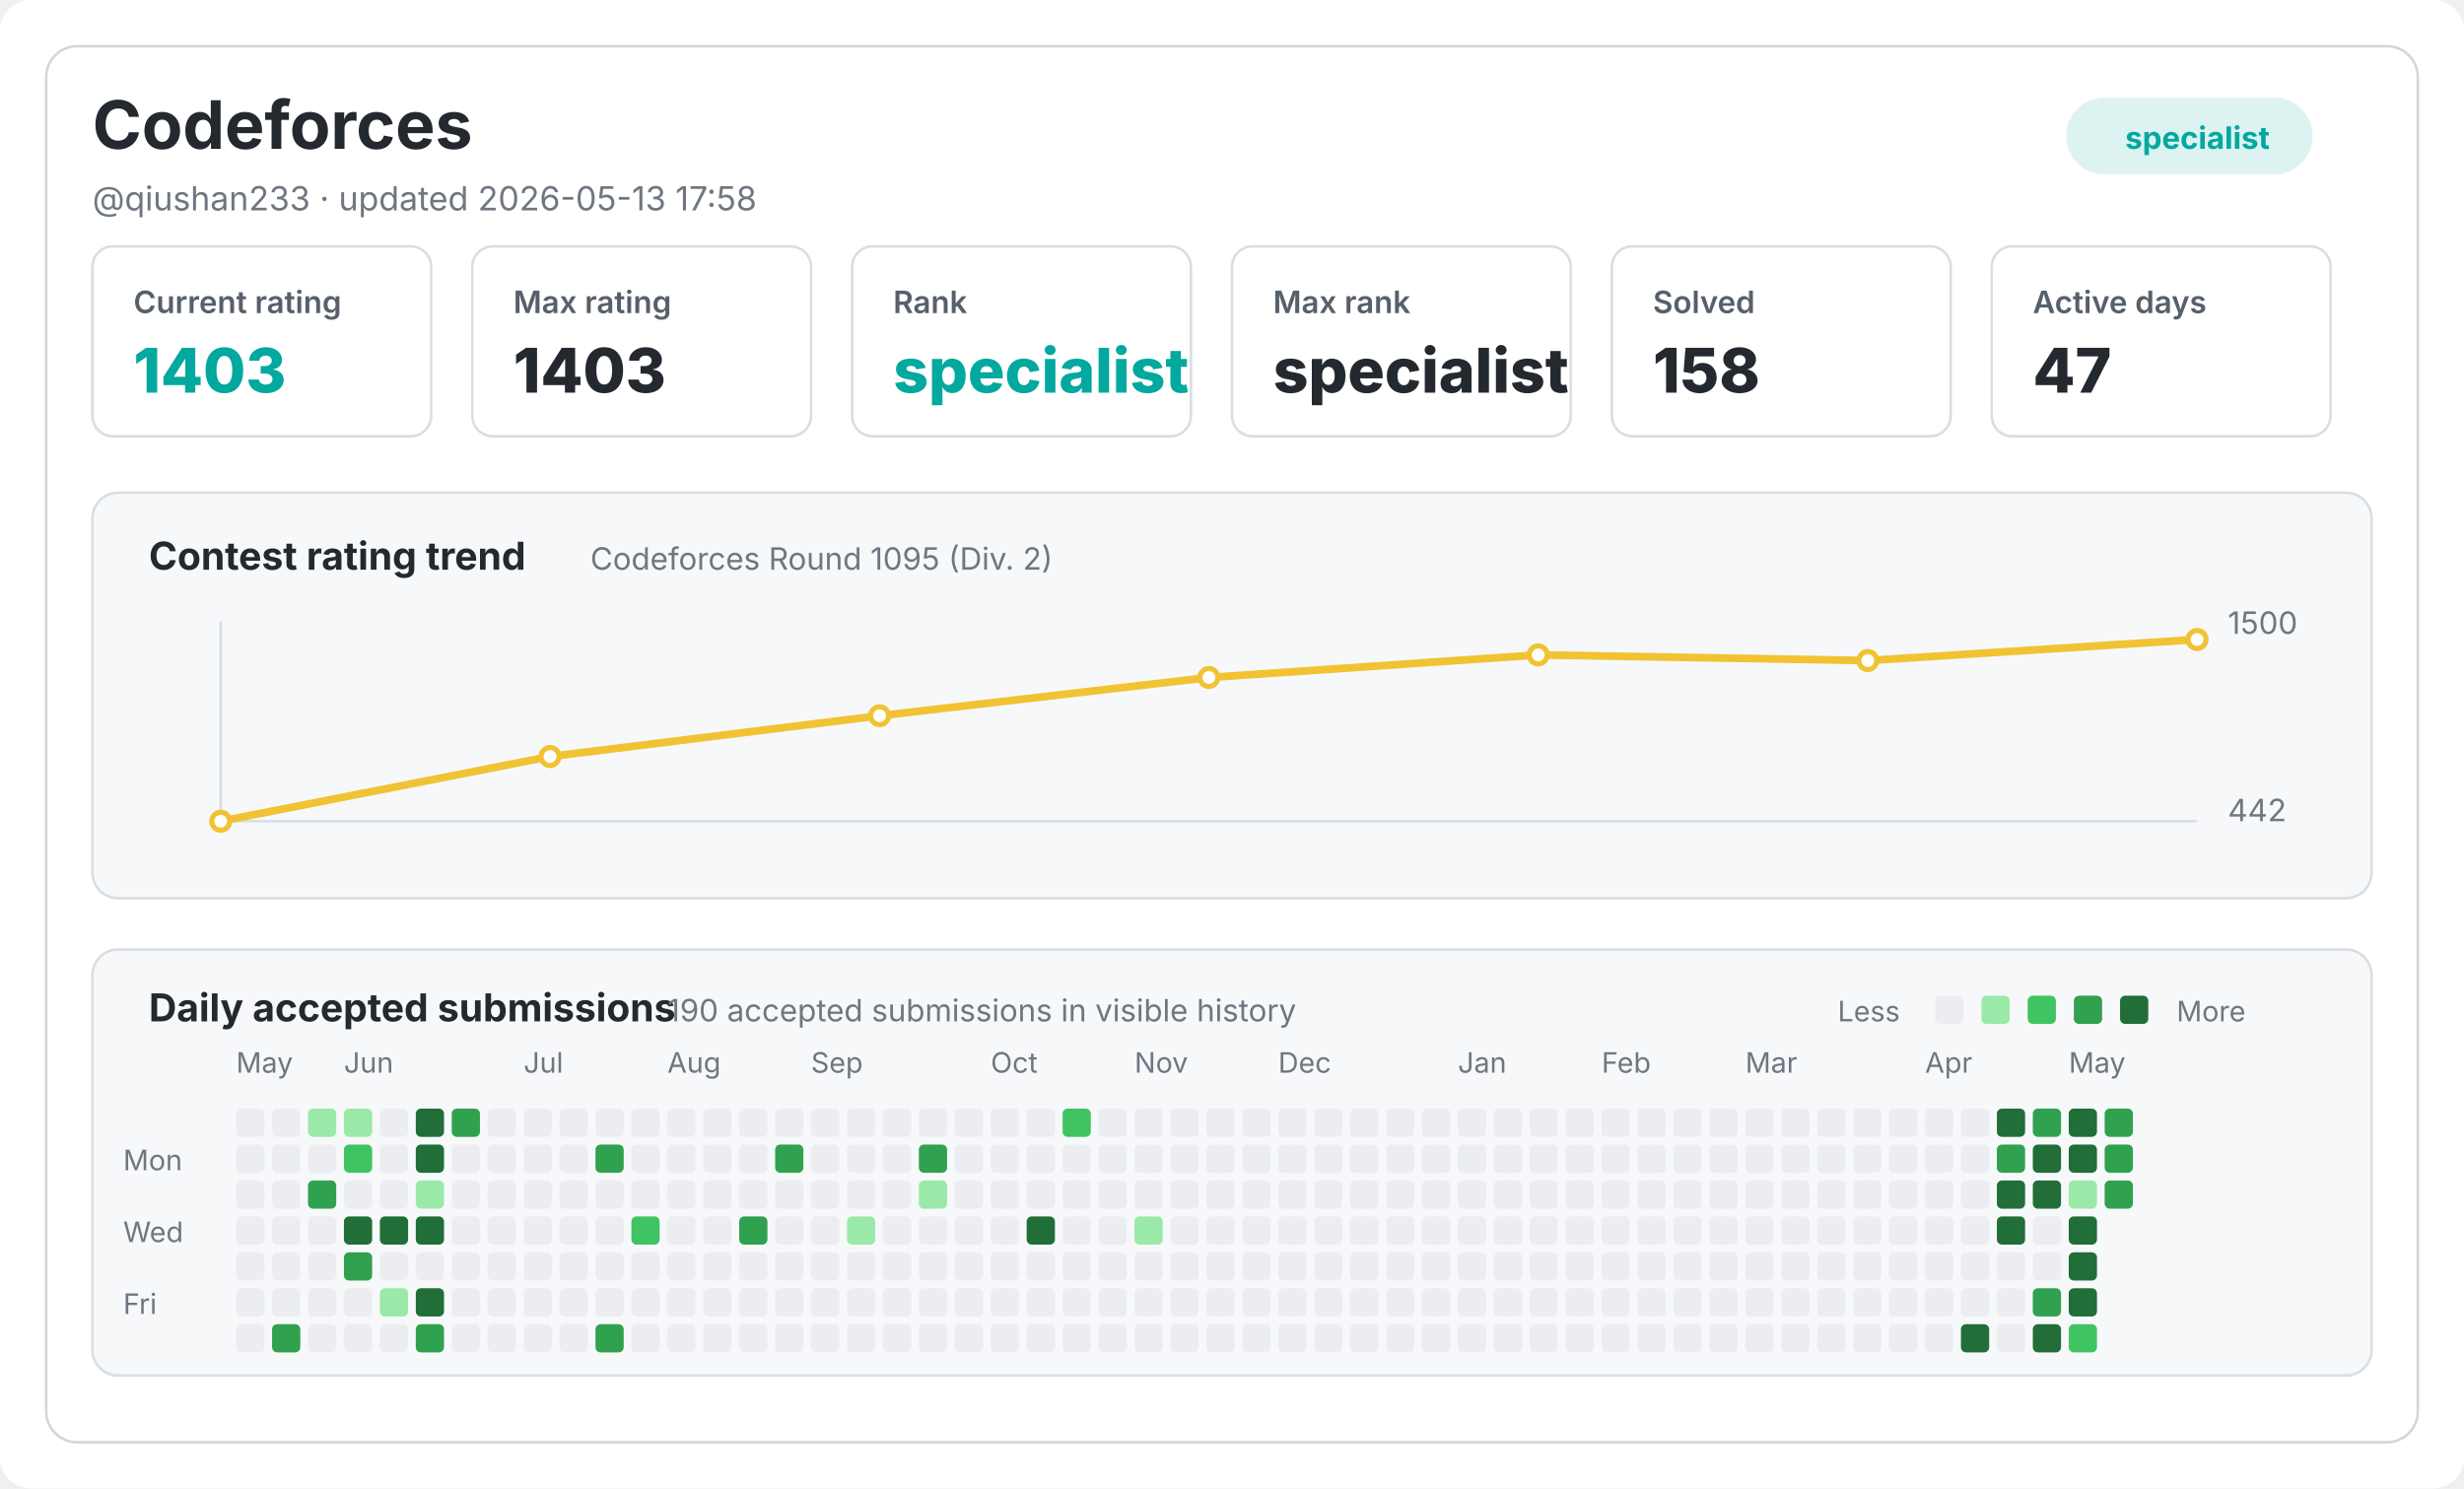
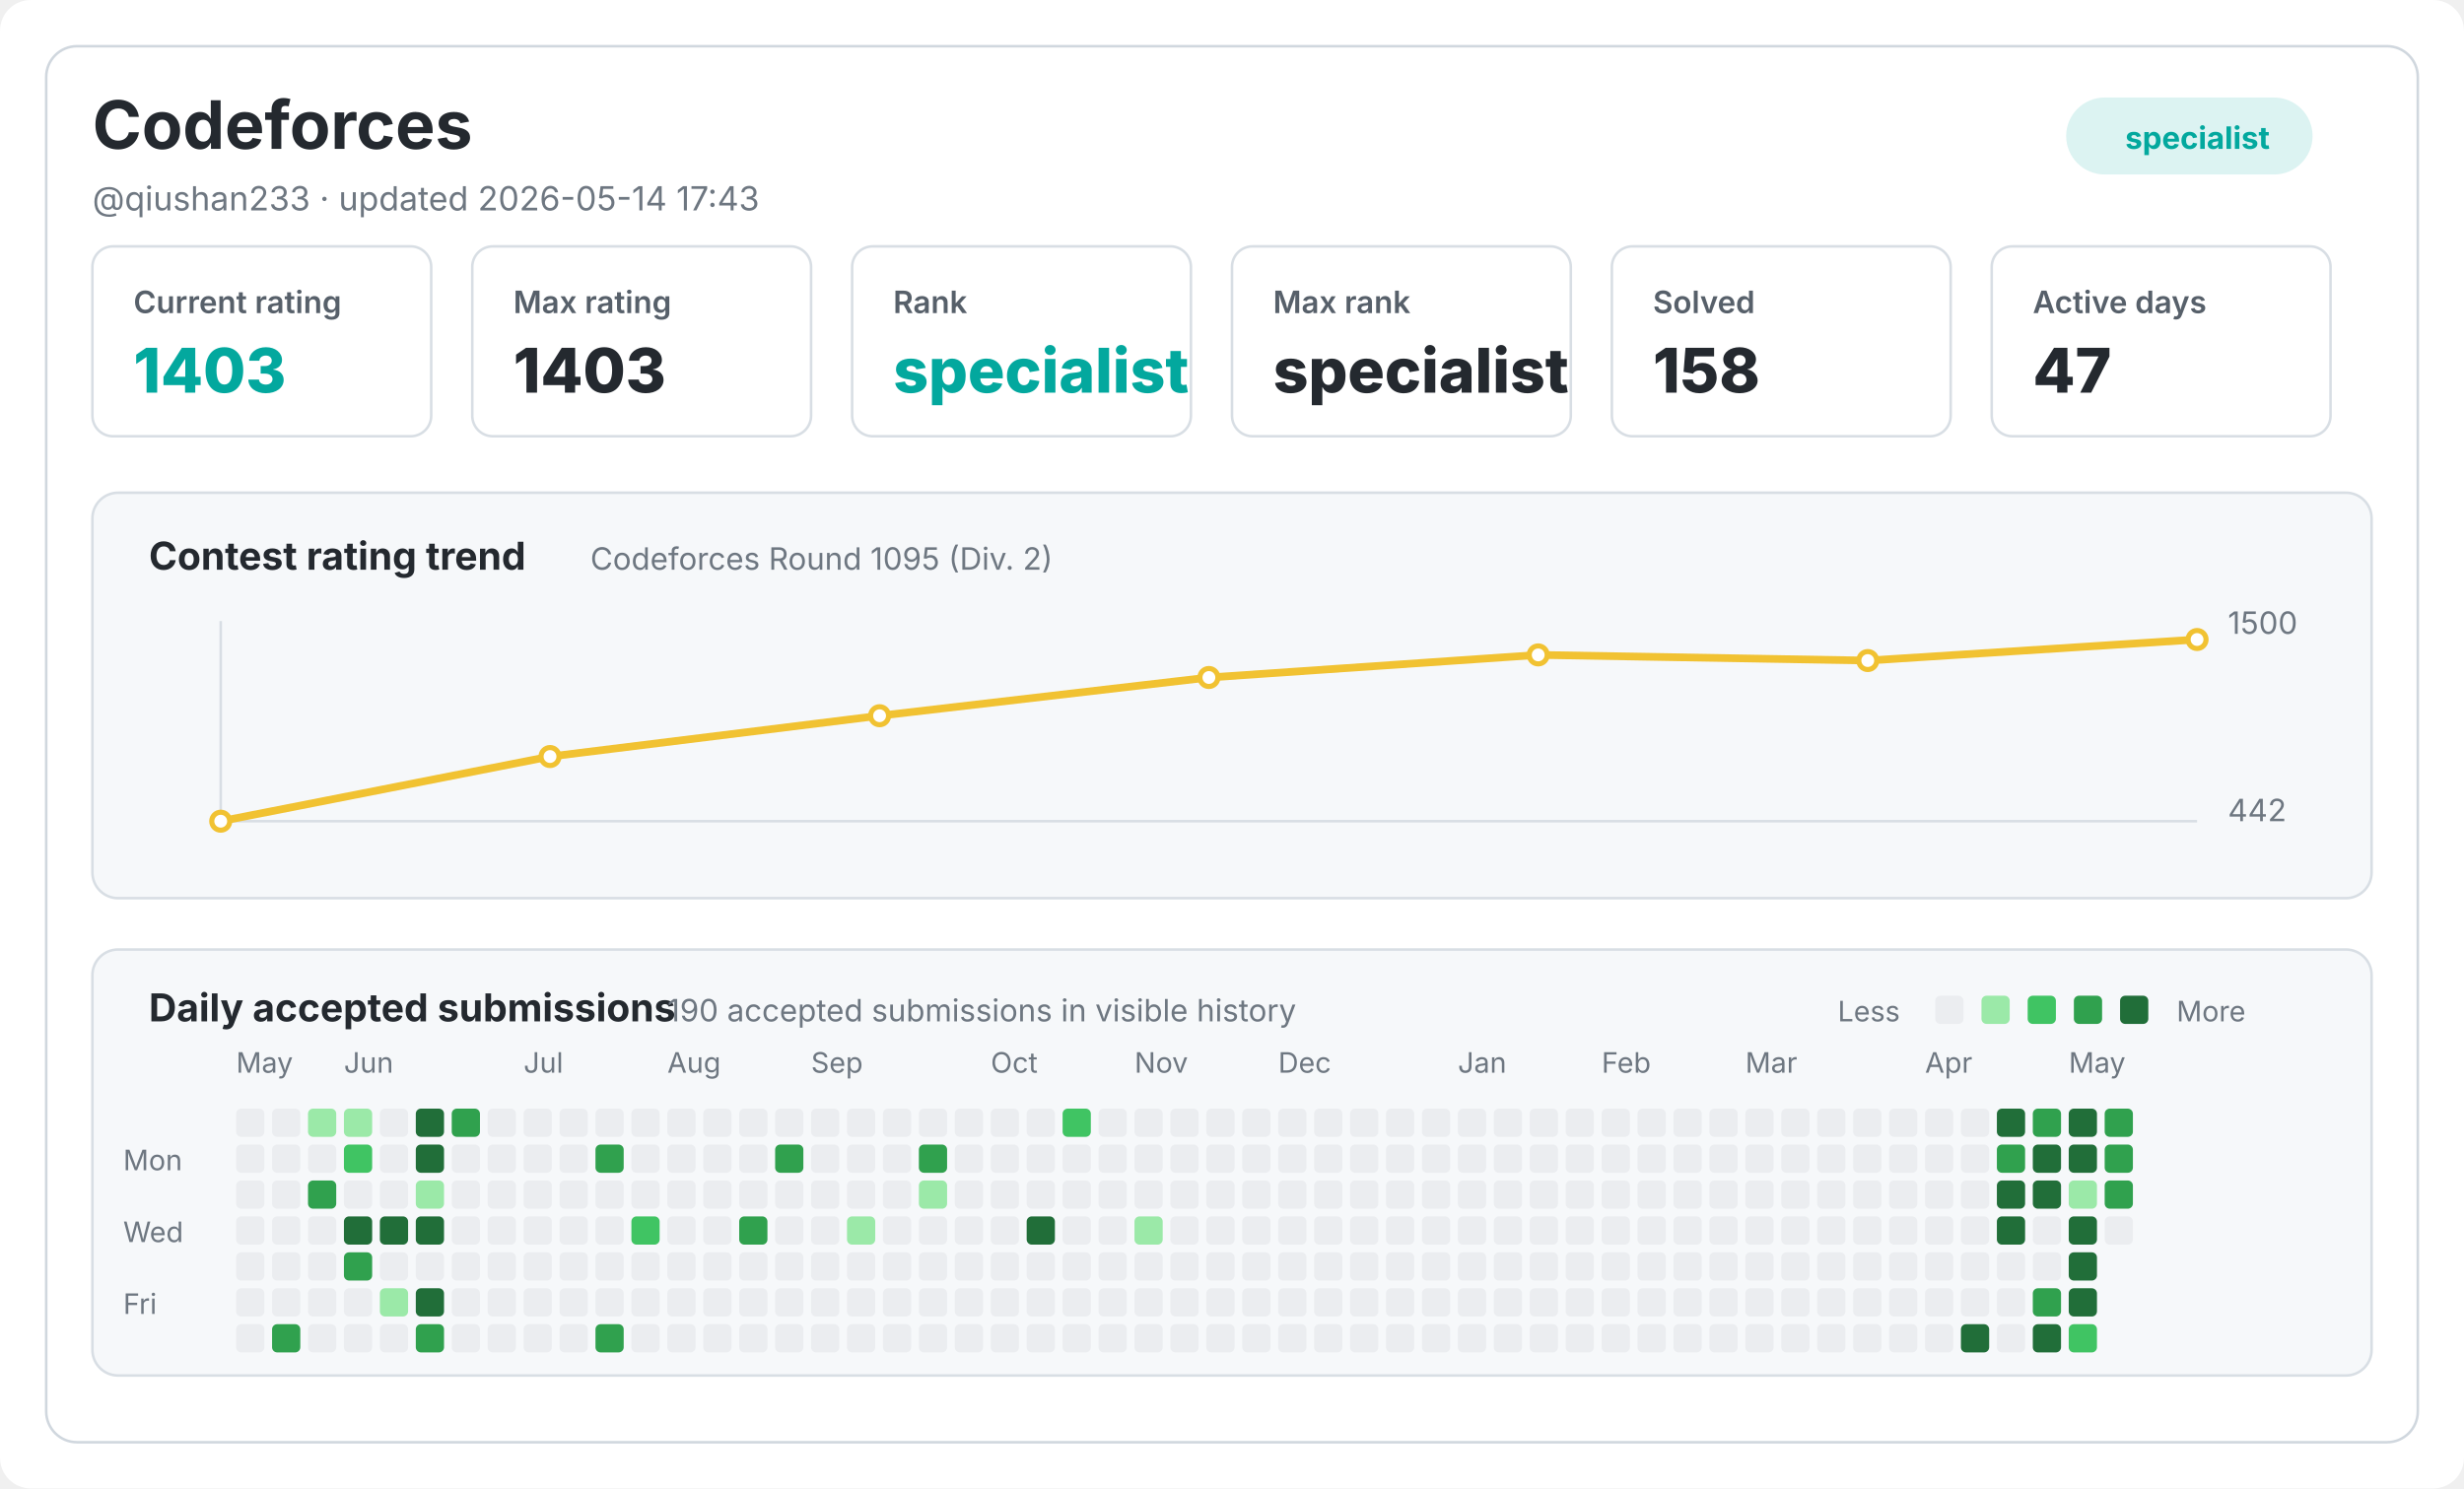
<svg xmlns="http://www.w3.org/2000/svg" width="960" height="580" viewBox="0 0 960 580" role="img" aria-label="Codeforces statistics for qiushan233">
  <style>
  .bg { fill: #ffffff; }
  .shell { fill: #ffffff; stroke: #d0d7de; }
  .soft { fill: #f6f8fa; stroke: #d8dee4; }
  .metric-card { fill: #ffffff; stroke: #d8dee4; }
  .title { font: 700 26px -apple-system,BlinkMacSystemFont,"Segoe UI",sans-serif; fill: #24292f; }
  .subtitle { font: 13px -apple-system,BlinkMacSystemFont,"Segoe UI",sans-serif; fill: #6e7781; }
  .section-title { font: 700 15px -apple-system,BlinkMacSystemFont,"Segoe UI",sans-serif; fill: #24292f; }
  .metric-label { font: 600 12px -apple-system,BlinkMacSystemFont,"Segoe UI",sans-serif; fill: #57606a; }
  .metric-value { font: 800 24px -apple-system,BlinkMacSystemFont,"Segoe UI",sans-serif; fill: #24292f; }
  .muted { font: 12px -apple-system,BlinkMacSystemFont,"Segoe UI",sans-serif; fill: #6e7781; }
  .small { font-size: 11px; }
  .rank { fill: #03a89e; }
  .grid { stroke: #d8dee4; stroke-width: 1; }
  .badge-bg { fill: #03a89e; opacity: 0.14; }
  .badge-text { font: 700 12px -apple-system,BlinkMacSystemFont,"Segoe UI",sans-serif; fill: #03a89e; }
  .heat-cell { cursor: default; transition: stroke 0.12s ease, stroke-width 0.12s ease; }
  .heat-cell:hover { stroke: #0969da; stroke-width: 1.5; }
</style>
  <rect class="bg" width="960" height="580" rx="12" />
  <rect class="shell" x="18" y="18" width="924" height="544" rx="12" />
  <text x="36" y="58" class="title">Codeforces</text>
-   <text x="36" y="82" class="subtitle">@qiushan233 · updated 2026-05-13 17:58</text>
+   <text x="36" y="82" class="subtitle">@qiushan233 · updated 2026-05-14 17:43</text>
  <rect x="805" y="38" width="96" height="30" rx="15" class="badge-bg" />
  <text x="828" y="58" class="badge-text">specialist</text>
  <rect x="36" y="96" width="132" height="74" rx="8" class="metric-card" />
  <text x="52" y="122" class="metric-label">Current rating</text>
  <text x="52" y="153" class="metric-value rank">1403</text>
  <rect x="184" y="96" width="132" height="74" rx="8" class="metric-card" />
  <text x="200" y="122" class="metric-label">Max rating</text>
  <text x="200" y="153" class="metric-value">1403</text>
  <rect x="332" y="96" width="132" height="74" rx="8" class="metric-card" />
  <text x="348" y="122" class="metric-label">Rank</text>
  <text x="348" y="153" class="metric-value rank">specialist</text>
  <rect x="480" y="96" width="132" height="74" rx="8" class="metric-card" />
  <text x="496" y="122" class="metric-label">Max rank</text>
  <text x="496" y="153" class="metric-value">specialist</text>
  <rect x="628" y="96" width="132" height="74" rx="8" class="metric-card" />
  <text x="644" y="122" class="metric-label">Solved</text>
  <text x="644" y="153" class="metric-value">158</text>
  <rect x="776" y="96" width="132" height="74" rx="8" class="metric-card" />
  <text x="792" y="122" class="metric-label">Active days</text>
  <text x="792" y="153" class="metric-value">47</text>
  <rect class="soft" x="36" y="192" width="888" height="158" rx="10" />
  <text x="58" y="222" class="section-title">Contest rating trend</text>
  <text x="230" y="222" class="muted">Codeforces Round 1095 (Div. 2)</text>
  <line x1="86" y1="320" x2="856" y2="320" class="grid" />
  <line x1="86" y1="242" x2="86" y2="320" class="grid" />
  <text x="868" y="247" class="muted">1500</text>
  <text x="868" y="320" class="muted">442</text>
  <polyline points="86.0,320.0 214.3,294.8 342.7,278.9 471.0,264.0 599.3,255.2 727.7,257.4 856.0,249.2" fill="none" stroke="#f1c232" stroke-width="3" stroke-linecap="round" stroke-linejoin="round" />
  <circle cx="86.0" cy="320.0" r="3.5" fill="#fff" stroke="#f1c232" stroke-width="2" />
  <circle cx="214.3" cy="294.8" r="3.5" fill="#fff" stroke="#f1c232" stroke-width="2" />
  <circle cx="342.7" cy="278.9" r="3.5" fill="#fff" stroke="#f1c232" stroke-width="2" />
  <circle cx="471.0" cy="264.0" r="3.5" fill="#fff" stroke="#f1c232" stroke-width="2" />
  <circle cx="599.3" cy="255.2" r="3.5" fill="#fff" stroke="#f1c232" stroke-width="2" />
  <circle cx="727.7" cy="257.4" r="3.5" fill="#fff" stroke="#f1c232" stroke-width="2" />
  <circle cx="856.0" cy="249.2" r="3.5" fill="#fff" stroke="#f1c232" stroke-width="2" />
  <rect class="soft" x="36" y="370" width="888" height="166" rx="10" />
  <text x="58" y="398" class="section-title">Daily accepted submissions</text>
  <text x="260" y="398" class="muted">190 accepted submissions in visible history</text>
  <text x="92" y="418" class="muted small">May</text>
  <text x="134" y="418" class="muted small">Jun</text>
  <text x="204" y="418" class="muted small">Jul</text>
  <text x="260" y="418" class="muted small">Aug</text>
  <text x="316" y="418" class="muted small">Sep</text>
  <text x="386" y="418" class="muted small">Oct</text>
  <text x="442" y="418" class="muted small">Nov</text>
  <text x="498" y="418" class="muted small">Dec</text>
  <text x="568" y="418" class="muted small">Jan</text>
  <text x="624" y="418" class="muted small">Feb</text>
  <text x="680" y="418" class="muted small">Mar</text>
  <text x="750" y="418" class="muted small">Apr</text>
  <text x="806" y="418" class="muted small">May</text>
  <text x="48" y="456" class="muted small">Mon</text>
  <text x="48" y="484" class="muted small">Wed</text>
  <text x="48" y="512" class="muted small">Fri</text>
  <rect class="heat-cell" x="92" y="432" width="11" height="11" rx="2" fill="#ebedf0" />
  <rect class="heat-cell" x="92" y="446" width="11" height="11" rx="2" fill="#ebedf0" />
  <rect class="heat-cell" x="92" y="460" width="11" height="11" rx="2" fill="#ebedf0" />
  <rect class="heat-cell" x="92" y="474" width="11" height="11" rx="2" fill="#ebedf0" />
  <rect class="heat-cell" x="92" y="488" width="11" height="11" rx="2" fill="#ebedf0" />
  <rect class="heat-cell" x="92" y="502" width="11" height="11" rx="2" fill="#ebedf0" />
  <rect class="heat-cell" x="92" y="516" width="11" height="11" rx="2" fill="#ebedf0" />
  <rect class="heat-cell" x="106" y="432" width="11" height="11" rx="2" fill="#ebedf0" />
  <rect class="heat-cell" x="106" y="446" width="11" height="11" rx="2" fill="#ebedf0" />
  <rect class="heat-cell" x="106" y="460" width="11" height="11" rx="2" fill="#ebedf0" />
  <rect class="heat-cell" x="106" y="474" width="11" height="11" rx="2" fill="#ebedf0" />
  <rect class="heat-cell" x="106" y="488" width="11" height="11" rx="2" fill="#ebedf0" />
  <rect class="heat-cell" x="106" y="502" width="11" height="11" rx="2" fill="#ebedf0" />
  <rect class="heat-cell" x="106" y="516" width="11" height="11" rx="2" fill="#30a14e" />
  <rect class="heat-cell" x="120" y="432" width="11" height="11" rx="2" fill="#9be9a8" />
  <rect class="heat-cell" x="120" y="446" width="11" height="11" rx="2" fill="#ebedf0" />
  <rect class="heat-cell" x="120" y="460" width="11" height="11" rx="2" fill="#30a14e" />
  <rect class="heat-cell" x="120" y="474" width="11" height="11" rx="2" fill="#ebedf0" />
  <rect class="heat-cell" x="120" y="488" width="11" height="11" rx="2" fill="#ebedf0" />
  <rect class="heat-cell" x="120" y="502" width="11" height="11" rx="2" fill="#ebedf0" />
  <rect class="heat-cell" x="120" y="516" width="11" height="11" rx="2" fill="#ebedf0" />
  <rect class="heat-cell" x="134" y="432" width="11" height="11" rx="2" fill="#9be9a8" />
  <rect class="heat-cell" x="134" y="446" width="11" height="11" rx="2" fill="#40c463" />
  <rect class="heat-cell" x="134" y="460" width="11" height="11" rx="2" fill="#ebedf0" />
  <rect class="heat-cell" x="134" y="474" width="11" height="11" rx="2" fill="#216e39" />
  <rect class="heat-cell" x="134" y="488" width="11" height="11" rx="2" fill="#30a14e" />
  <rect class="heat-cell" x="134" y="502" width="11" height="11" rx="2" fill="#ebedf0" />
  <rect class="heat-cell" x="134" y="516" width="11" height="11" rx="2" fill="#ebedf0" />
  <rect class="heat-cell" x="148" y="432" width="11" height="11" rx="2" fill="#ebedf0" />
  <rect class="heat-cell" x="148" y="446" width="11" height="11" rx="2" fill="#ebedf0" />
  <rect class="heat-cell" x="148" y="460" width="11" height="11" rx="2" fill="#ebedf0" />
  <rect class="heat-cell" x="148" y="474" width="11" height="11" rx="2" fill="#216e39" />
  <rect class="heat-cell" x="148" y="488" width="11" height="11" rx="2" fill="#ebedf0" />
  <rect class="heat-cell" x="148" y="502" width="11" height="11" rx="2" fill="#9be9a8" />
  <rect class="heat-cell" x="148" y="516" width="11" height="11" rx="2" fill="#ebedf0" />
  <rect class="heat-cell" x="162" y="432" width="11" height="11" rx="2" fill="#216e39" />
  <rect class="heat-cell" x="162" y="446" width="11" height="11" rx="2" fill="#216e39" />
  <rect class="heat-cell" x="162" y="460" width="11" height="11" rx="2" fill="#9be9a8" />
  <rect class="heat-cell" x="162" y="474" width="11" height="11" rx="2" fill="#216e39" />
  <rect class="heat-cell" x="162" y="488" width="11" height="11" rx="2" fill="#ebedf0" />
  <rect class="heat-cell" x="162" y="502" width="11" height="11" rx="2" fill="#216e39" />
  <rect class="heat-cell" x="162" y="516" width="11" height="11" rx="2" fill="#30a14e" />
  <rect class="heat-cell" x="176" y="432" width="11" height="11" rx="2" fill="#30a14e" />
  <rect class="heat-cell" x="176" y="446" width="11" height="11" rx="2" fill="#ebedf0" />
  <rect class="heat-cell" x="176" y="460" width="11" height="11" rx="2" fill="#ebedf0" />
  <rect class="heat-cell" x="176" y="474" width="11" height="11" rx="2" fill="#ebedf0" />
  <rect class="heat-cell" x="176" y="488" width="11" height="11" rx="2" fill="#ebedf0" />
  <rect class="heat-cell" x="176" y="502" width="11" height="11" rx="2" fill="#ebedf0" />
  <rect class="heat-cell" x="176" y="516" width="11" height="11" rx="2" fill="#ebedf0" />
  <rect class="heat-cell" x="190" y="432" width="11" height="11" rx="2" fill="#ebedf0" />
  <rect class="heat-cell" x="190" y="446" width="11" height="11" rx="2" fill="#ebedf0" />
  <rect class="heat-cell" x="190" y="460" width="11" height="11" rx="2" fill="#ebedf0" />
  <rect class="heat-cell" x="190" y="474" width="11" height="11" rx="2" fill="#ebedf0" />
  <rect class="heat-cell" x="190" y="488" width="11" height="11" rx="2" fill="#ebedf0" />
  <rect class="heat-cell" x="190" y="502" width="11" height="11" rx="2" fill="#ebedf0" />
  <rect class="heat-cell" x="190" y="516" width="11" height="11" rx="2" fill="#ebedf0" />
  <rect class="heat-cell" x="204" y="432" width="11" height="11" rx="2" fill="#ebedf0" />
  <rect class="heat-cell" x="204" y="446" width="11" height="11" rx="2" fill="#ebedf0" />
  <rect class="heat-cell" x="204" y="460" width="11" height="11" rx="2" fill="#ebedf0" />
  <rect class="heat-cell" x="204" y="474" width="11" height="11" rx="2" fill="#ebedf0" />
  <rect class="heat-cell" x="204" y="488" width="11" height="11" rx="2" fill="#ebedf0" />
  <rect class="heat-cell" x="204" y="502" width="11" height="11" rx="2" fill="#ebedf0" />
  <rect class="heat-cell" x="204" y="516" width="11" height="11" rx="2" fill="#ebedf0" />
  <rect class="heat-cell" x="218" y="432" width="11" height="11" rx="2" fill="#ebedf0" />
  <rect class="heat-cell" x="218" y="446" width="11" height="11" rx="2" fill="#ebedf0" />
  <rect class="heat-cell" x="218" y="460" width="11" height="11" rx="2" fill="#ebedf0" />
  <rect class="heat-cell" x="218" y="474" width="11" height="11" rx="2" fill="#ebedf0" />
  <rect class="heat-cell" x="218" y="488" width="11" height="11" rx="2" fill="#ebedf0" />
  <rect class="heat-cell" x="218" y="502" width="11" height="11" rx="2" fill="#ebedf0" />
  <rect class="heat-cell" x="218" y="516" width="11" height="11" rx="2" fill="#ebedf0" />
  <rect class="heat-cell" x="232" y="432" width="11" height="11" rx="2" fill="#ebedf0" />
  <rect class="heat-cell" x="232" y="446" width="11" height="11" rx="2" fill="#30a14e" />
  <rect class="heat-cell" x="232" y="460" width="11" height="11" rx="2" fill="#ebedf0" />
  <rect class="heat-cell" x="232" y="474" width="11" height="11" rx="2" fill="#ebedf0" />
  <rect class="heat-cell" x="232" y="488" width="11" height="11" rx="2" fill="#ebedf0" />
  <rect class="heat-cell" x="232" y="502" width="11" height="11" rx="2" fill="#ebedf0" />
  <rect class="heat-cell" x="232" y="516" width="11" height="11" rx="2" fill="#30a14e" />
  <rect class="heat-cell" x="246" y="432" width="11" height="11" rx="2" fill="#ebedf0" />
  <rect class="heat-cell" x="246" y="446" width="11" height="11" rx="2" fill="#ebedf0" />
  <rect class="heat-cell" x="246" y="460" width="11" height="11" rx="2" fill="#ebedf0" />
  <rect class="heat-cell" x="246" y="474" width="11" height="11" rx="2" fill="#40c463" />
  <rect class="heat-cell" x="246" y="488" width="11" height="11" rx="2" fill="#ebedf0" />
  <rect class="heat-cell" x="246" y="502" width="11" height="11" rx="2" fill="#ebedf0" />
  <rect class="heat-cell" x="246" y="516" width="11" height="11" rx="2" fill="#ebedf0" />
  <rect class="heat-cell" x="260" y="432" width="11" height="11" rx="2" fill="#ebedf0" />
  <rect class="heat-cell" x="260" y="446" width="11" height="11" rx="2" fill="#ebedf0" />
  <rect class="heat-cell" x="260" y="460" width="11" height="11" rx="2" fill="#ebedf0" />
  <rect class="heat-cell" x="260" y="474" width="11" height="11" rx="2" fill="#ebedf0" />
  <rect class="heat-cell" x="260" y="488" width="11" height="11" rx="2" fill="#ebedf0" />
  <rect class="heat-cell" x="260" y="502" width="11" height="11" rx="2" fill="#ebedf0" />
  <rect class="heat-cell" x="260" y="516" width="11" height="11" rx="2" fill="#ebedf0" />
  <rect class="heat-cell" x="274" y="432" width="11" height="11" rx="2" fill="#ebedf0" />
  <rect class="heat-cell" x="274" y="446" width="11" height="11" rx="2" fill="#ebedf0" />
  <rect class="heat-cell" x="274" y="460" width="11" height="11" rx="2" fill="#ebedf0" />
  <rect class="heat-cell" x="274" y="474" width="11" height="11" rx="2" fill="#ebedf0" />
  <rect class="heat-cell" x="274" y="488" width="11" height="11" rx="2" fill="#ebedf0" />
  <rect class="heat-cell" x="274" y="502" width="11" height="11" rx="2" fill="#ebedf0" />
  <rect class="heat-cell" x="274" y="516" width="11" height="11" rx="2" fill="#ebedf0" />
  <rect class="heat-cell" x="288" y="432" width="11" height="11" rx="2" fill="#ebedf0" />
  <rect class="heat-cell" x="288" y="446" width="11" height="11" rx="2" fill="#ebedf0" />
  <rect class="heat-cell" x="288" y="460" width="11" height="11" rx="2" fill="#ebedf0" />
  <rect class="heat-cell" x="288" y="474" width="11" height="11" rx="2" fill="#30a14e" />
  <rect class="heat-cell" x="288" y="488" width="11" height="11" rx="2" fill="#ebedf0" />
  <rect class="heat-cell" x="288" y="502" width="11" height="11" rx="2" fill="#ebedf0" />
  <rect class="heat-cell" x="288" y="516" width="11" height="11" rx="2" fill="#ebedf0" />
  <rect class="heat-cell" x="302" y="432" width="11" height="11" rx="2" fill="#ebedf0" />
  <rect class="heat-cell" x="302" y="446" width="11" height="11" rx="2" fill="#30a14e" />
  <rect class="heat-cell" x="302" y="460" width="11" height="11" rx="2" fill="#ebedf0" />
  <rect class="heat-cell" x="302" y="474" width="11" height="11" rx="2" fill="#ebedf0" />
  <rect class="heat-cell" x="302" y="488" width="11" height="11" rx="2" fill="#ebedf0" />
  <rect class="heat-cell" x="302" y="502" width="11" height="11" rx="2" fill="#ebedf0" />
  <rect class="heat-cell" x="302" y="516" width="11" height="11" rx="2" fill="#ebedf0" />
  <rect class="heat-cell" x="316" y="432" width="11" height="11" rx="2" fill="#ebedf0" />
  <rect class="heat-cell" x="316" y="446" width="11" height="11" rx="2" fill="#ebedf0" />
  <rect class="heat-cell" x="316" y="460" width="11" height="11" rx="2" fill="#ebedf0" />
  <rect class="heat-cell" x="316" y="474" width="11" height="11" rx="2" fill="#ebedf0" />
  <rect class="heat-cell" x="316" y="488" width="11" height="11" rx="2" fill="#ebedf0" />
  <rect class="heat-cell" x="316" y="502" width="11" height="11" rx="2" fill="#ebedf0" />
  <rect class="heat-cell" x="316" y="516" width="11" height="11" rx="2" fill="#ebedf0" />
  <rect class="heat-cell" x="330" y="432" width="11" height="11" rx="2" fill="#ebedf0" />
  <rect class="heat-cell" x="330" y="446" width="11" height="11" rx="2" fill="#ebedf0" />
  <rect class="heat-cell" x="330" y="460" width="11" height="11" rx="2" fill="#ebedf0" />
  <rect class="heat-cell" x="330" y="474" width="11" height="11" rx="2" fill="#9be9a8" />
  <rect class="heat-cell" x="330" y="488" width="11" height="11" rx="2" fill="#ebedf0" />
  <rect class="heat-cell" x="330" y="502" width="11" height="11" rx="2" fill="#ebedf0" />
  <rect class="heat-cell" x="330" y="516" width="11" height="11" rx="2" fill="#ebedf0" />
  <rect class="heat-cell" x="344" y="432" width="11" height="11" rx="2" fill="#ebedf0" />
  <rect class="heat-cell" x="344" y="446" width="11" height="11" rx="2" fill="#ebedf0" />
  <rect class="heat-cell" x="344" y="460" width="11" height="11" rx="2" fill="#ebedf0" />
  <rect class="heat-cell" x="344" y="474" width="11" height="11" rx="2" fill="#ebedf0" />
  <rect class="heat-cell" x="344" y="488" width="11" height="11" rx="2" fill="#ebedf0" />
  <rect class="heat-cell" x="344" y="502" width="11" height="11" rx="2" fill="#ebedf0" />
  <rect class="heat-cell" x="344" y="516" width="11" height="11" rx="2" fill="#ebedf0" />
  <rect class="heat-cell" x="358" y="432" width="11" height="11" rx="2" fill="#ebedf0" />
  <rect class="heat-cell" x="358" y="446" width="11" height="11" rx="2" fill="#30a14e" />
  <rect class="heat-cell" x="358" y="460" width="11" height="11" rx="2" fill="#9be9a8" />
  <rect class="heat-cell" x="358" y="474" width="11" height="11" rx="2" fill="#ebedf0" />
  <rect class="heat-cell" x="358" y="488" width="11" height="11" rx="2" fill="#ebedf0" />
  <rect class="heat-cell" x="358" y="502" width="11" height="11" rx="2" fill="#ebedf0" />
  <rect class="heat-cell" x="358" y="516" width="11" height="11" rx="2" fill="#ebedf0" />
  <rect class="heat-cell" x="372" y="432" width="11" height="11" rx="2" fill="#ebedf0" />
  <rect class="heat-cell" x="372" y="446" width="11" height="11" rx="2" fill="#ebedf0" />
  <rect class="heat-cell" x="372" y="460" width="11" height="11" rx="2" fill="#ebedf0" />
  <rect class="heat-cell" x="372" y="474" width="11" height="11" rx="2" fill="#ebedf0" />
  <rect class="heat-cell" x="372" y="488" width="11" height="11" rx="2" fill="#ebedf0" />
  <rect class="heat-cell" x="372" y="502" width="11" height="11" rx="2" fill="#ebedf0" />
  <rect class="heat-cell" x="372" y="516" width="11" height="11" rx="2" fill="#ebedf0" />
  <rect class="heat-cell" x="386" y="432" width="11" height="11" rx="2" fill="#ebedf0" />
  <rect class="heat-cell" x="386" y="446" width="11" height="11" rx="2" fill="#ebedf0" />
  <rect class="heat-cell" x="386" y="460" width="11" height="11" rx="2" fill="#ebedf0" />
  <rect class="heat-cell" x="386" y="474" width="11" height="11" rx="2" fill="#ebedf0" />
  <rect class="heat-cell" x="386" y="488" width="11" height="11" rx="2" fill="#ebedf0" />
  <rect class="heat-cell" x="386" y="502" width="11" height="11" rx="2" fill="#ebedf0" />
  <rect class="heat-cell" x="386" y="516" width="11" height="11" rx="2" fill="#ebedf0" />
  <rect class="heat-cell" x="400" y="432" width="11" height="11" rx="2" fill="#ebedf0" />
  <rect class="heat-cell" x="400" y="446" width="11" height="11" rx="2" fill="#ebedf0" />
  <rect class="heat-cell" x="400" y="460" width="11" height="11" rx="2" fill="#ebedf0" />
  <rect class="heat-cell" x="400" y="474" width="11" height="11" rx="2" fill="#216e39" />
  <rect class="heat-cell" x="400" y="488" width="11" height="11" rx="2" fill="#ebedf0" />
  <rect class="heat-cell" x="400" y="502" width="11" height="11" rx="2" fill="#ebedf0" />
  <rect class="heat-cell" x="400" y="516" width="11" height="11" rx="2" fill="#ebedf0" />
  <rect class="heat-cell" x="414" y="432" width="11" height="11" rx="2" fill="#40c463" />
  <rect class="heat-cell" x="414" y="446" width="11" height="11" rx="2" fill="#ebedf0" />
  <rect class="heat-cell" x="414" y="460" width="11" height="11" rx="2" fill="#ebedf0" />
  <rect class="heat-cell" x="414" y="474" width="11" height="11" rx="2" fill="#ebedf0" />
  <rect class="heat-cell" x="414" y="488" width="11" height="11" rx="2" fill="#ebedf0" />
  <rect class="heat-cell" x="414" y="502" width="11" height="11" rx="2" fill="#ebedf0" />
  <rect class="heat-cell" x="414" y="516" width="11" height="11" rx="2" fill="#ebedf0" />
  <rect class="heat-cell" x="428" y="432" width="11" height="11" rx="2" fill="#ebedf0" />
  <rect class="heat-cell" x="428" y="446" width="11" height="11" rx="2" fill="#ebedf0" />
  <rect class="heat-cell" x="428" y="460" width="11" height="11" rx="2" fill="#ebedf0" />
  <rect class="heat-cell" x="428" y="474" width="11" height="11" rx="2" fill="#ebedf0" />
  <rect class="heat-cell" x="428" y="488" width="11" height="11" rx="2" fill="#ebedf0" />
  <rect class="heat-cell" x="428" y="502" width="11" height="11" rx="2" fill="#ebedf0" />
  <rect class="heat-cell" x="428" y="516" width="11" height="11" rx="2" fill="#ebedf0" />
  <rect class="heat-cell" x="442" y="432" width="11" height="11" rx="2" fill="#ebedf0" />
  <rect class="heat-cell" x="442" y="446" width="11" height="11" rx="2" fill="#ebedf0" />
  <rect class="heat-cell" x="442" y="460" width="11" height="11" rx="2" fill="#ebedf0" />
  <rect class="heat-cell" x="442" y="474" width="11" height="11" rx="2" fill="#9be9a8" />
  <rect class="heat-cell" x="442" y="488" width="11" height="11" rx="2" fill="#ebedf0" />
  <rect class="heat-cell" x="442" y="502" width="11" height="11" rx="2" fill="#ebedf0" />
  <rect class="heat-cell" x="442" y="516" width="11" height="11" rx="2" fill="#ebedf0" />
  <rect class="heat-cell" x="456" y="432" width="11" height="11" rx="2" fill="#ebedf0" />
  <rect class="heat-cell" x="456" y="446" width="11" height="11" rx="2" fill="#ebedf0" />
  <rect class="heat-cell" x="456" y="460" width="11" height="11" rx="2" fill="#ebedf0" />
  <rect class="heat-cell" x="456" y="474" width="11" height="11" rx="2" fill="#ebedf0" />
  <rect class="heat-cell" x="456" y="488" width="11" height="11" rx="2" fill="#ebedf0" />
  <rect class="heat-cell" x="456" y="502" width="11" height="11" rx="2" fill="#ebedf0" />
  <rect class="heat-cell" x="456" y="516" width="11" height="11" rx="2" fill="#ebedf0" />
  <rect class="heat-cell" x="470" y="432" width="11" height="11" rx="2" fill="#ebedf0" />
  <rect class="heat-cell" x="470" y="446" width="11" height="11" rx="2" fill="#ebedf0" />
  <rect class="heat-cell" x="470" y="460" width="11" height="11" rx="2" fill="#ebedf0" />
  <rect class="heat-cell" x="470" y="474" width="11" height="11" rx="2" fill="#ebedf0" />
  <rect class="heat-cell" x="470" y="488" width="11" height="11" rx="2" fill="#ebedf0" />
  <rect class="heat-cell" x="470" y="502" width="11" height="11" rx="2" fill="#ebedf0" />
  <rect class="heat-cell" x="470" y="516" width="11" height="11" rx="2" fill="#ebedf0" />
  <rect class="heat-cell" x="484" y="432" width="11" height="11" rx="2" fill="#ebedf0" />
  <rect class="heat-cell" x="484" y="446" width="11" height="11" rx="2" fill="#ebedf0" />
  <rect class="heat-cell" x="484" y="460" width="11" height="11" rx="2" fill="#ebedf0" />
  <rect class="heat-cell" x="484" y="474" width="11" height="11" rx="2" fill="#ebedf0" />
  <rect class="heat-cell" x="484" y="488" width="11" height="11" rx="2" fill="#ebedf0" />
  <rect class="heat-cell" x="484" y="502" width="11" height="11" rx="2" fill="#ebedf0" />
  <rect class="heat-cell" x="484" y="516" width="11" height="11" rx="2" fill="#ebedf0" />
  <rect class="heat-cell" x="498" y="432" width="11" height="11" rx="2" fill="#ebedf0" />
  <rect class="heat-cell" x="498" y="446" width="11" height="11" rx="2" fill="#ebedf0" />
  <rect class="heat-cell" x="498" y="460" width="11" height="11" rx="2" fill="#ebedf0" />
  <rect class="heat-cell" x="498" y="474" width="11" height="11" rx="2" fill="#ebedf0" />
  <rect class="heat-cell" x="498" y="488" width="11" height="11" rx="2" fill="#ebedf0" />
  <rect class="heat-cell" x="498" y="502" width="11" height="11" rx="2" fill="#ebedf0" />
  <rect class="heat-cell" x="498" y="516" width="11" height="11" rx="2" fill="#ebedf0" />
  <rect class="heat-cell" x="512" y="432" width="11" height="11" rx="2" fill="#ebedf0" />
  <rect class="heat-cell" x="512" y="446" width="11" height="11" rx="2" fill="#ebedf0" />
  <rect class="heat-cell" x="512" y="460" width="11" height="11" rx="2" fill="#ebedf0" />
  <rect class="heat-cell" x="512" y="474" width="11" height="11" rx="2" fill="#ebedf0" />
  <rect class="heat-cell" x="512" y="488" width="11" height="11" rx="2" fill="#ebedf0" />
  <rect class="heat-cell" x="512" y="502" width="11" height="11" rx="2" fill="#ebedf0" />
  <rect class="heat-cell" x="512" y="516" width="11" height="11" rx="2" fill="#ebedf0" />
  <rect class="heat-cell" x="526" y="432" width="11" height="11" rx="2" fill="#ebedf0" />
  <rect class="heat-cell" x="526" y="446" width="11" height="11" rx="2" fill="#ebedf0" />
  <rect class="heat-cell" x="526" y="460" width="11" height="11" rx="2" fill="#ebedf0" />
  <rect class="heat-cell" x="526" y="474" width="11" height="11" rx="2" fill="#ebedf0" />
  <rect class="heat-cell" x="526" y="488" width="11" height="11" rx="2" fill="#ebedf0" />
  <rect class="heat-cell" x="526" y="502" width="11" height="11" rx="2" fill="#ebedf0" />
  <rect class="heat-cell" x="526" y="516" width="11" height="11" rx="2" fill="#ebedf0" />
  <rect class="heat-cell" x="540" y="432" width="11" height="11" rx="2" fill="#ebedf0" />
  <rect class="heat-cell" x="540" y="446" width="11" height="11" rx="2" fill="#ebedf0" />
  <rect class="heat-cell" x="540" y="460" width="11" height="11" rx="2" fill="#ebedf0" />
  <rect class="heat-cell" x="540" y="474" width="11" height="11" rx="2" fill="#ebedf0" />
  <rect class="heat-cell" x="540" y="488" width="11" height="11" rx="2" fill="#ebedf0" />
  <rect class="heat-cell" x="540" y="502" width="11" height="11" rx="2" fill="#ebedf0" />
  <rect class="heat-cell" x="540" y="516" width="11" height="11" rx="2" fill="#ebedf0" />
  <rect class="heat-cell" x="554" y="432" width="11" height="11" rx="2" fill="#ebedf0" />
  <rect class="heat-cell" x="554" y="446" width="11" height="11" rx="2" fill="#ebedf0" />
  <rect class="heat-cell" x="554" y="460" width="11" height="11" rx="2" fill="#ebedf0" />
  <rect class="heat-cell" x="554" y="474" width="11" height="11" rx="2" fill="#ebedf0" />
  <rect class="heat-cell" x="554" y="488" width="11" height="11" rx="2" fill="#ebedf0" />
  <rect class="heat-cell" x="554" y="502" width="11" height="11" rx="2" fill="#ebedf0" />
  <rect class="heat-cell" x="554" y="516" width="11" height="11" rx="2" fill="#ebedf0" />
  <rect class="heat-cell" x="568" y="432" width="11" height="11" rx="2" fill="#ebedf0" />
  <rect class="heat-cell" x="568" y="446" width="11" height="11" rx="2" fill="#ebedf0" />
  <rect class="heat-cell" x="568" y="460" width="11" height="11" rx="2" fill="#ebedf0" />
  <rect class="heat-cell" x="568" y="474" width="11" height="11" rx="2" fill="#ebedf0" />
  <rect class="heat-cell" x="568" y="488" width="11" height="11" rx="2" fill="#ebedf0" />
  <rect class="heat-cell" x="568" y="502" width="11" height="11" rx="2" fill="#ebedf0" />
  <rect class="heat-cell" x="568" y="516" width="11" height="11" rx="2" fill="#ebedf0" />
  <rect class="heat-cell" x="582" y="432" width="11" height="11" rx="2" fill="#ebedf0" />
  <rect class="heat-cell" x="582" y="446" width="11" height="11" rx="2" fill="#ebedf0" />
  <rect class="heat-cell" x="582" y="460" width="11" height="11" rx="2" fill="#ebedf0" />
  <rect class="heat-cell" x="582" y="474" width="11" height="11" rx="2" fill="#ebedf0" />
  <rect class="heat-cell" x="582" y="488" width="11" height="11" rx="2" fill="#ebedf0" />
  <rect class="heat-cell" x="582" y="502" width="11" height="11" rx="2" fill="#ebedf0" />
  <rect class="heat-cell" x="582" y="516" width="11" height="11" rx="2" fill="#ebedf0" />
  <rect class="heat-cell" x="596" y="432" width="11" height="11" rx="2" fill="#ebedf0" />
  <rect class="heat-cell" x="596" y="446" width="11" height="11" rx="2" fill="#ebedf0" />
  <rect class="heat-cell" x="596" y="460" width="11" height="11" rx="2" fill="#ebedf0" />
  <rect class="heat-cell" x="596" y="474" width="11" height="11" rx="2" fill="#ebedf0" />
  <rect class="heat-cell" x="596" y="488" width="11" height="11" rx="2" fill="#ebedf0" />
  <rect class="heat-cell" x="596" y="502" width="11" height="11" rx="2" fill="#ebedf0" />
  <rect class="heat-cell" x="596" y="516" width="11" height="11" rx="2" fill="#ebedf0" />
  <rect class="heat-cell" x="610" y="432" width="11" height="11" rx="2" fill="#ebedf0" />
  <rect class="heat-cell" x="610" y="446" width="11" height="11" rx="2" fill="#ebedf0" />
  <rect class="heat-cell" x="610" y="460" width="11" height="11" rx="2" fill="#ebedf0" />
  <rect class="heat-cell" x="610" y="474" width="11" height="11" rx="2" fill="#ebedf0" />
  <rect class="heat-cell" x="610" y="488" width="11" height="11" rx="2" fill="#ebedf0" />
  <rect class="heat-cell" x="610" y="502" width="11" height="11" rx="2" fill="#ebedf0" />
  <rect class="heat-cell" x="610" y="516" width="11" height="11" rx="2" fill="#ebedf0" />
  <rect class="heat-cell" x="624" y="432" width="11" height="11" rx="2" fill="#ebedf0" />
  <rect class="heat-cell" x="624" y="446" width="11" height="11" rx="2" fill="#ebedf0" />
  <rect class="heat-cell" x="624" y="460" width="11" height="11" rx="2" fill="#ebedf0" />
  <rect class="heat-cell" x="624" y="474" width="11" height="11" rx="2" fill="#ebedf0" />
  <rect class="heat-cell" x="624" y="488" width="11" height="11" rx="2" fill="#ebedf0" />
  <rect class="heat-cell" x="624" y="502" width="11" height="11" rx="2" fill="#ebedf0" />
  <rect class="heat-cell" x="624" y="516" width="11" height="11" rx="2" fill="#ebedf0" />
  <rect class="heat-cell" x="638" y="432" width="11" height="11" rx="2" fill="#ebedf0" />
  <rect class="heat-cell" x="638" y="446" width="11" height="11" rx="2" fill="#ebedf0" />
  <rect class="heat-cell" x="638" y="460" width="11" height="11" rx="2" fill="#ebedf0" />
  <rect class="heat-cell" x="638" y="474" width="11" height="11" rx="2" fill="#ebedf0" />
  <rect class="heat-cell" x="638" y="488" width="11" height="11" rx="2" fill="#ebedf0" />
  <rect class="heat-cell" x="638" y="502" width="11" height="11" rx="2" fill="#ebedf0" />
  <rect class="heat-cell" x="638" y="516" width="11" height="11" rx="2" fill="#ebedf0" />
  <rect class="heat-cell" x="652" y="432" width="11" height="11" rx="2" fill="#ebedf0" />
  <rect class="heat-cell" x="652" y="446" width="11" height="11" rx="2" fill="#ebedf0" />
  <rect class="heat-cell" x="652" y="460" width="11" height="11" rx="2" fill="#ebedf0" />
  <rect class="heat-cell" x="652" y="474" width="11" height="11" rx="2" fill="#ebedf0" />
  <rect class="heat-cell" x="652" y="488" width="11" height="11" rx="2" fill="#ebedf0" />
  <rect class="heat-cell" x="652" y="502" width="11" height="11" rx="2" fill="#ebedf0" />
  <rect class="heat-cell" x="652" y="516" width="11" height="11" rx="2" fill="#ebedf0" />
  <rect class="heat-cell" x="666" y="432" width="11" height="11" rx="2" fill="#ebedf0" />
  <rect class="heat-cell" x="666" y="446" width="11" height="11" rx="2" fill="#ebedf0" />
  <rect class="heat-cell" x="666" y="460" width="11" height="11" rx="2" fill="#ebedf0" />
  <rect class="heat-cell" x="666" y="474" width="11" height="11" rx="2" fill="#ebedf0" />
  <rect class="heat-cell" x="666" y="488" width="11" height="11" rx="2" fill="#ebedf0" />
  <rect class="heat-cell" x="666" y="502" width="11" height="11" rx="2" fill="#ebedf0" />
  <rect class="heat-cell" x="666" y="516" width="11" height="11" rx="2" fill="#ebedf0" />
  <rect class="heat-cell" x="680" y="432" width="11" height="11" rx="2" fill="#ebedf0" />
  <rect class="heat-cell" x="680" y="446" width="11" height="11" rx="2" fill="#ebedf0" />
  <rect class="heat-cell" x="680" y="460" width="11" height="11" rx="2" fill="#ebedf0" />
  <rect class="heat-cell" x="680" y="474" width="11" height="11" rx="2" fill="#ebedf0" />
  <rect class="heat-cell" x="680" y="488" width="11" height="11" rx="2" fill="#ebedf0" />
  <rect class="heat-cell" x="680" y="502" width="11" height="11" rx="2" fill="#ebedf0" />
  <rect class="heat-cell" x="680" y="516" width="11" height="11" rx="2" fill="#ebedf0" />
  <rect class="heat-cell" x="694" y="432" width="11" height="11" rx="2" fill="#ebedf0" />
  <rect class="heat-cell" x="694" y="446" width="11" height="11" rx="2" fill="#ebedf0" />
  <rect class="heat-cell" x="694" y="460" width="11" height="11" rx="2" fill="#ebedf0" />
  <rect class="heat-cell" x="694" y="474" width="11" height="11" rx="2" fill="#ebedf0" />
  <rect class="heat-cell" x="694" y="488" width="11" height="11" rx="2" fill="#ebedf0" />
  <rect class="heat-cell" x="694" y="502" width="11" height="11" rx="2" fill="#ebedf0" />
  <rect class="heat-cell" x="694" y="516" width="11" height="11" rx="2" fill="#ebedf0" />
  <rect class="heat-cell" x="708" y="432" width="11" height="11" rx="2" fill="#ebedf0" />
  <rect class="heat-cell" x="708" y="446" width="11" height="11" rx="2" fill="#ebedf0" />
  <rect class="heat-cell" x="708" y="460" width="11" height="11" rx="2" fill="#ebedf0" />
  <rect class="heat-cell" x="708" y="474" width="11" height="11" rx="2" fill="#ebedf0" />
  <rect class="heat-cell" x="708" y="488" width="11" height="11" rx="2" fill="#ebedf0" />
  <rect class="heat-cell" x="708" y="502" width="11" height="11" rx="2" fill="#ebedf0" />
  <rect class="heat-cell" x="708" y="516" width="11" height="11" rx="2" fill="#ebedf0" />
  <rect class="heat-cell" x="722" y="432" width="11" height="11" rx="2" fill="#ebedf0" />
  <rect class="heat-cell" x="722" y="446" width="11" height="11" rx="2" fill="#ebedf0" />
  <rect class="heat-cell" x="722" y="460" width="11" height="11" rx="2" fill="#ebedf0" />
  <rect class="heat-cell" x="722" y="474" width="11" height="11" rx="2" fill="#ebedf0" />
  <rect class="heat-cell" x="722" y="488" width="11" height="11" rx="2" fill="#ebedf0" />
  <rect class="heat-cell" x="722" y="502" width="11" height="11" rx="2" fill="#ebedf0" />
  <rect class="heat-cell" x="722" y="516" width="11" height="11" rx="2" fill="#ebedf0" />
  <rect class="heat-cell" x="736" y="432" width="11" height="11" rx="2" fill="#ebedf0" />
  <rect class="heat-cell" x="736" y="446" width="11" height="11" rx="2" fill="#ebedf0" />
  <rect class="heat-cell" x="736" y="460" width="11" height="11" rx="2" fill="#ebedf0" />
  <rect class="heat-cell" x="736" y="474" width="11" height="11" rx="2" fill="#ebedf0" />
  <rect class="heat-cell" x="736" y="488" width="11" height="11" rx="2" fill="#ebedf0" />
  <rect class="heat-cell" x="736" y="502" width="11" height="11" rx="2" fill="#ebedf0" />
  <rect class="heat-cell" x="736" y="516" width="11" height="11" rx="2" fill="#ebedf0" />
  <rect class="heat-cell" x="750" y="432" width="11" height="11" rx="2" fill="#ebedf0" />
  <rect class="heat-cell" x="750" y="446" width="11" height="11" rx="2" fill="#ebedf0" />
  <rect class="heat-cell" x="750" y="460" width="11" height="11" rx="2" fill="#ebedf0" />
  <rect class="heat-cell" x="750" y="474" width="11" height="11" rx="2" fill="#ebedf0" />
  <rect class="heat-cell" x="750" y="488" width="11" height="11" rx="2" fill="#ebedf0" />
  <rect class="heat-cell" x="750" y="502" width="11" height="11" rx="2" fill="#ebedf0" />
  <rect class="heat-cell" x="750" y="516" width="11" height="11" rx="2" fill="#ebedf0" />
  <rect class="heat-cell" x="764" y="432" width="11" height="11" rx="2" fill="#ebedf0" />
  <rect class="heat-cell" x="764" y="446" width="11" height="11" rx="2" fill="#ebedf0" />
  <rect class="heat-cell" x="764" y="460" width="11" height="11" rx="2" fill="#ebedf0" />
  <rect class="heat-cell" x="764" y="474" width="11" height="11" rx="2" fill="#ebedf0" />
  <rect class="heat-cell" x="764" y="488" width="11" height="11" rx="2" fill="#ebedf0" />
  <rect class="heat-cell" x="764" y="502" width="11" height="11" rx="2" fill="#ebedf0" />
  <rect class="heat-cell" x="764" y="516" width="11" height="11" rx="2" fill="#216e39" />
  <rect class="heat-cell" x="778" y="432" width="11" height="11" rx="2" fill="#216e39" />
  <rect class="heat-cell" x="778" y="446" width="11" height="11" rx="2" fill="#30a14e" />
  <rect class="heat-cell" x="778" y="460" width="11" height="11" rx="2" fill="#216e39" />
  <rect class="heat-cell" x="778" y="474" width="11" height="11" rx="2" fill="#216e39" />
  <rect class="heat-cell" x="778" y="488" width="11" height="11" rx="2" fill="#ebedf0" />
  <rect class="heat-cell" x="778" y="502" width="11" height="11" rx="2" fill="#ebedf0" />
  <rect class="heat-cell" x="778" y="516" width="11" height="11" rx="2" fill="#ebedf0" />
  <rect class="heat-cell" x="792" y="432" width="11" height="11" rx="2" fill="#30a14e" />
  <rect class="heat-cell" x="792" y="446" width="11" height="11" rx="2" fill="#216e39" />
  <rect class="heat-cell" x="792" y="460" width="11" height="11" rx="2" fill="#216e39" />
  <rect class="heat-cell" x="792" y="474" width="11" height="11" rx="2" fill="#ebedf0" />
  <rect class="heat-cell" x="792" y="488" width="11" height="11" rx="2" fill="#ebedf0" />
  <rect class="heat-cell" x="792" y="502" width="11" height="11" rx="2" fill="#30a14e" />
  <rect class="heat-cell" x="792" y="516" width="11" height="11" rx="2" fill="#216e39" />
  <rect class="heat-cell" x="806" y="432" width="11" height="11" rx="2" fill="#216e39" />
  <rect class="heat-cell" x="806" y="446" width="11" height="11" rx="2" fill="#216e39" />
  <rect class="heat-cell" x="806" y="460" width="11" height="11" rx="2" fill="#9be9a8" />
  <rect class="heat-cell" x="806" y="474" width="11" height="11" rx="2" fill="#216e39" />
  <rect class="heat-cell" x="806" y="488" width="11" height="11" rx="2" fill="#216e39" />
  <rect class="heat-cell" x="806" y="502" width="11" height="11" rx="2" fill="#216e39" />
  <rect class="heat-cell" x="806" y="516" width="11" height="11" rx="2" fill="#40c463" />
  <rect class="heat-cell" x="820" y="432" width="11" height="11" rx="2" fill="#30a14e" />
  <rect class="heat-cell" x="820" y="446" width="11" height="11" rx="2" fill="#30a14e" />
  <rect class="heat-cell" x="820" y="460" width="11" height="11" rx="2" fill="#30a14e" />
+   <rect class="heat-cell" x="820" y="474" width="11" height="11" rx="2" fill="#ebedf0" />
  <text x="716" y="398" class="muted small">Less</text>
  <rect x="754" y="388" width="11" height="11" rx="2" fill="#ebedf0" />
  <rect x="772" y="388" width="11" height="11" rx="2" fill="#9be9a8" />
  <rect x="790" y="388" width="11" height="11" rx="2" fill="#40c463" />
  <rect x="808" y="388" width="11" height="11" rx="2" fill="#30a14e" />
  <rect x="826" y="388" width="11" height="11" rx="2" fill="#216e39" />
  <text x="848" y="398" class="muted small">More</text>
</svg>
